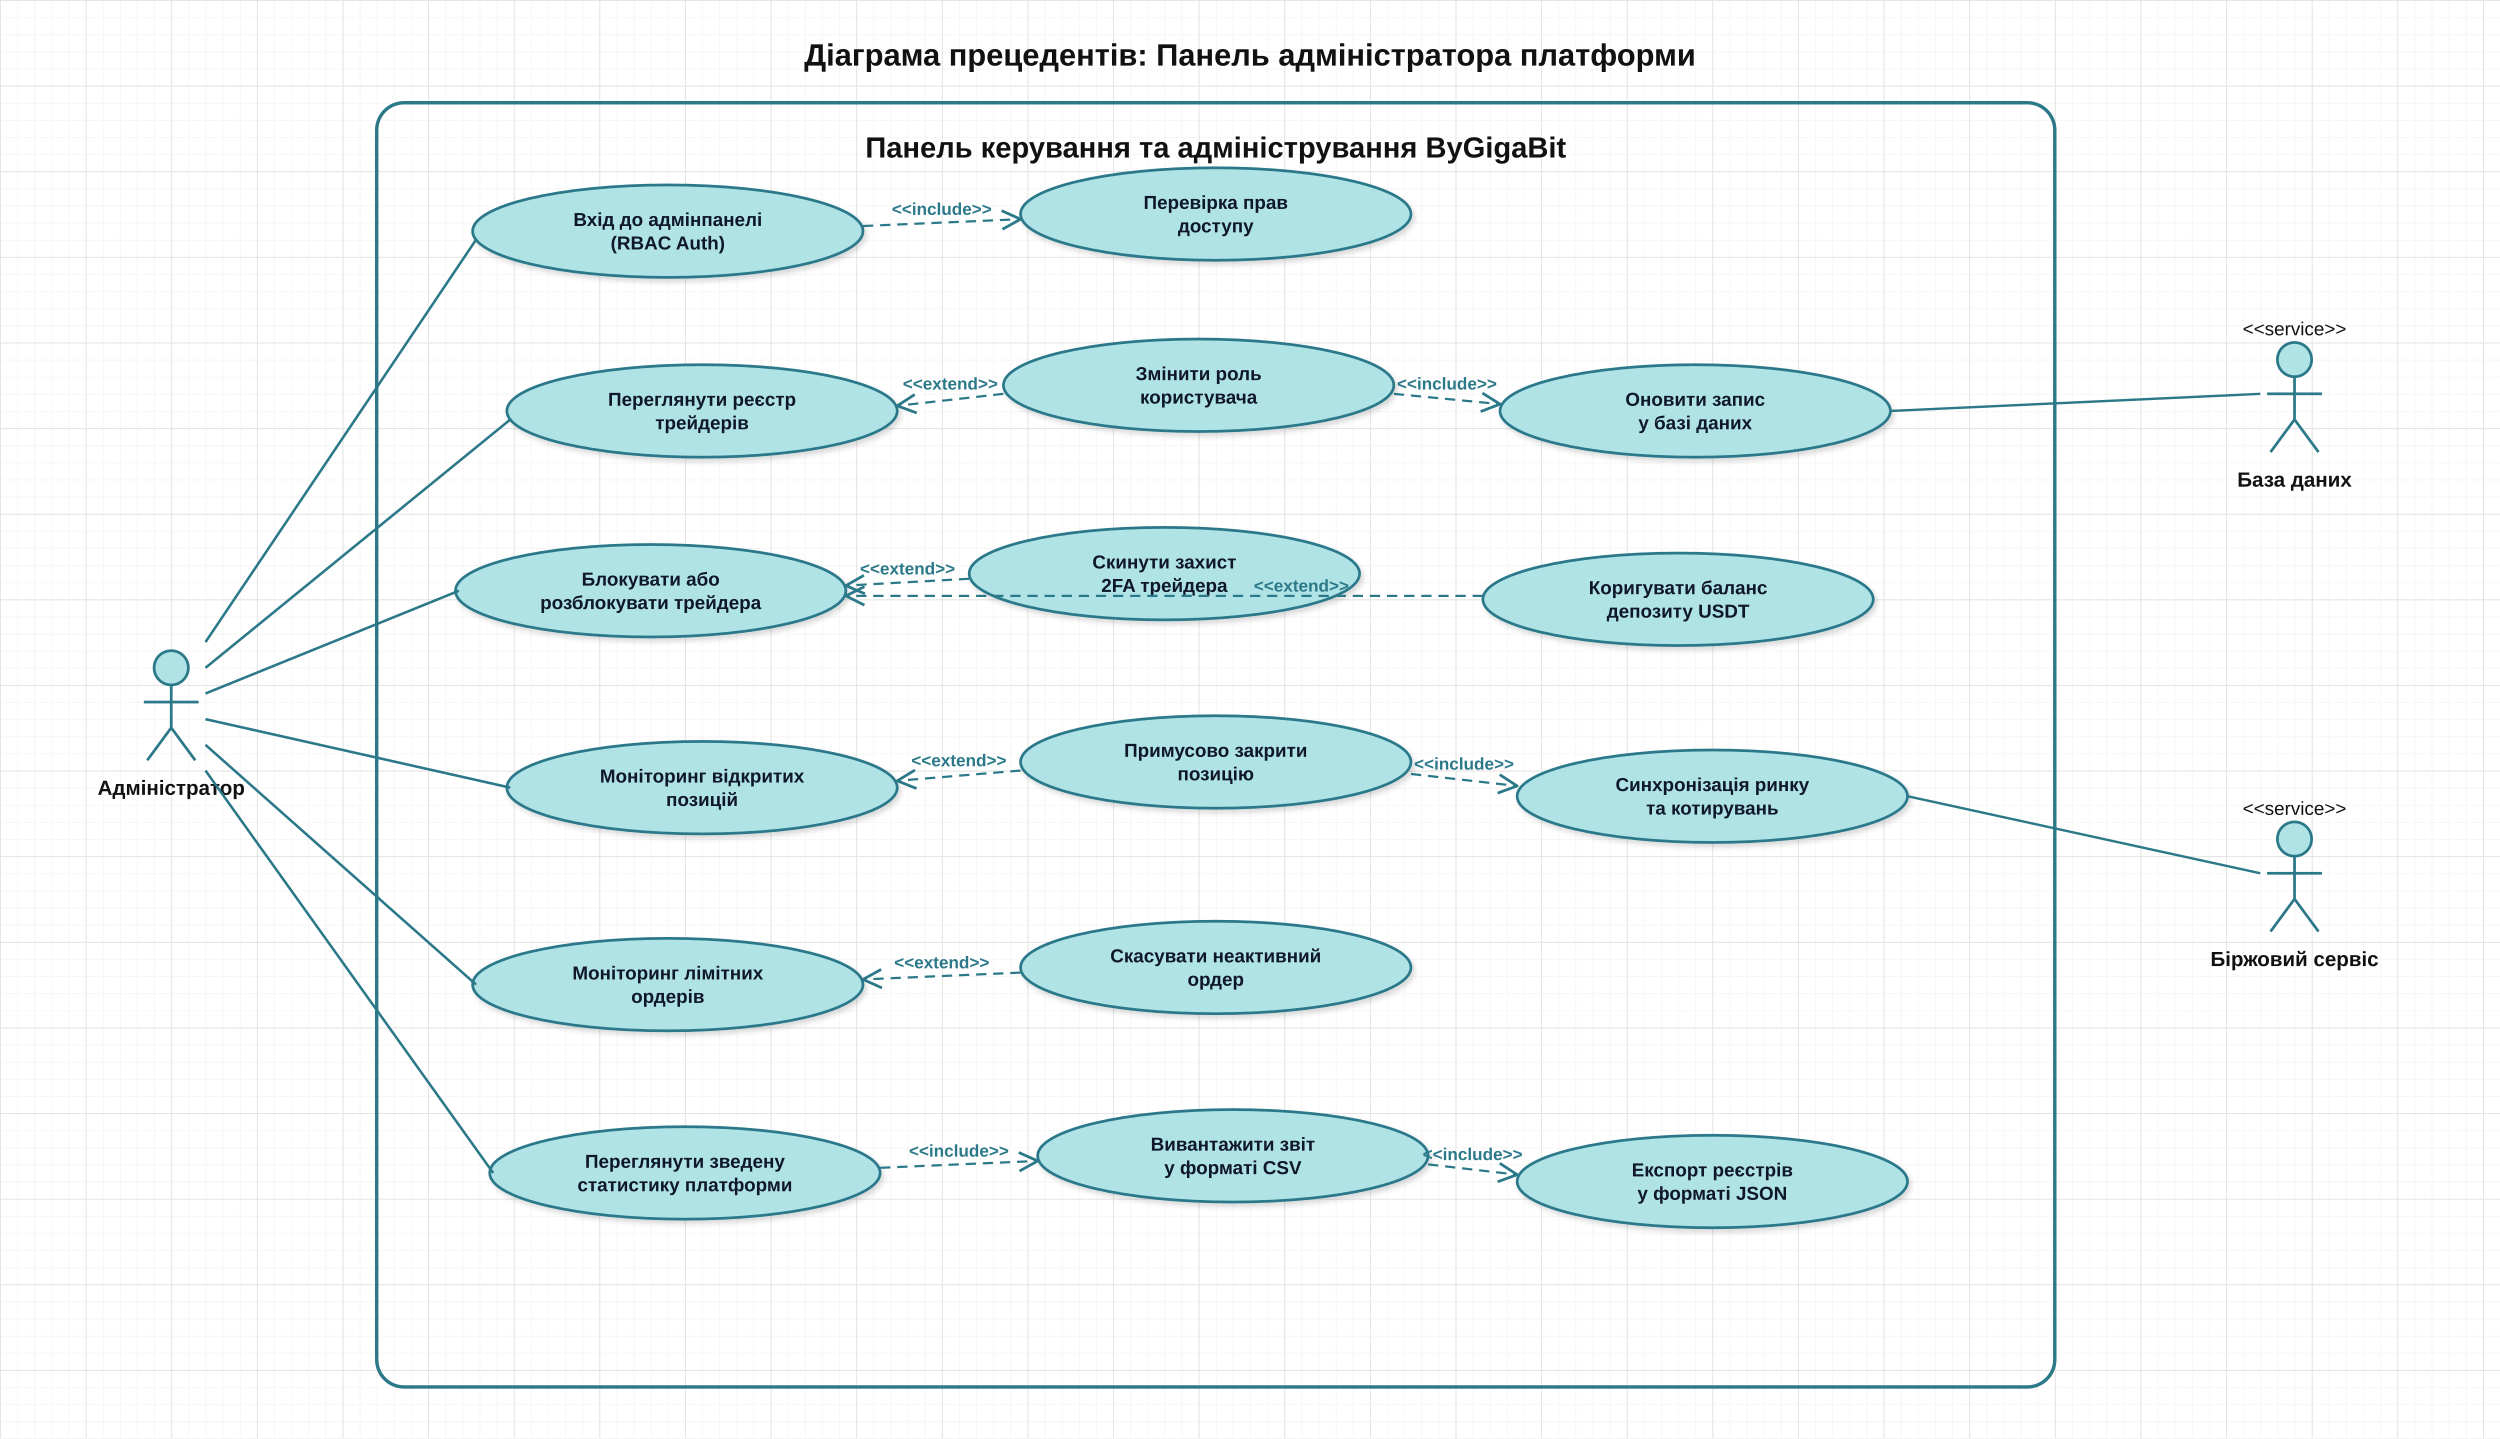
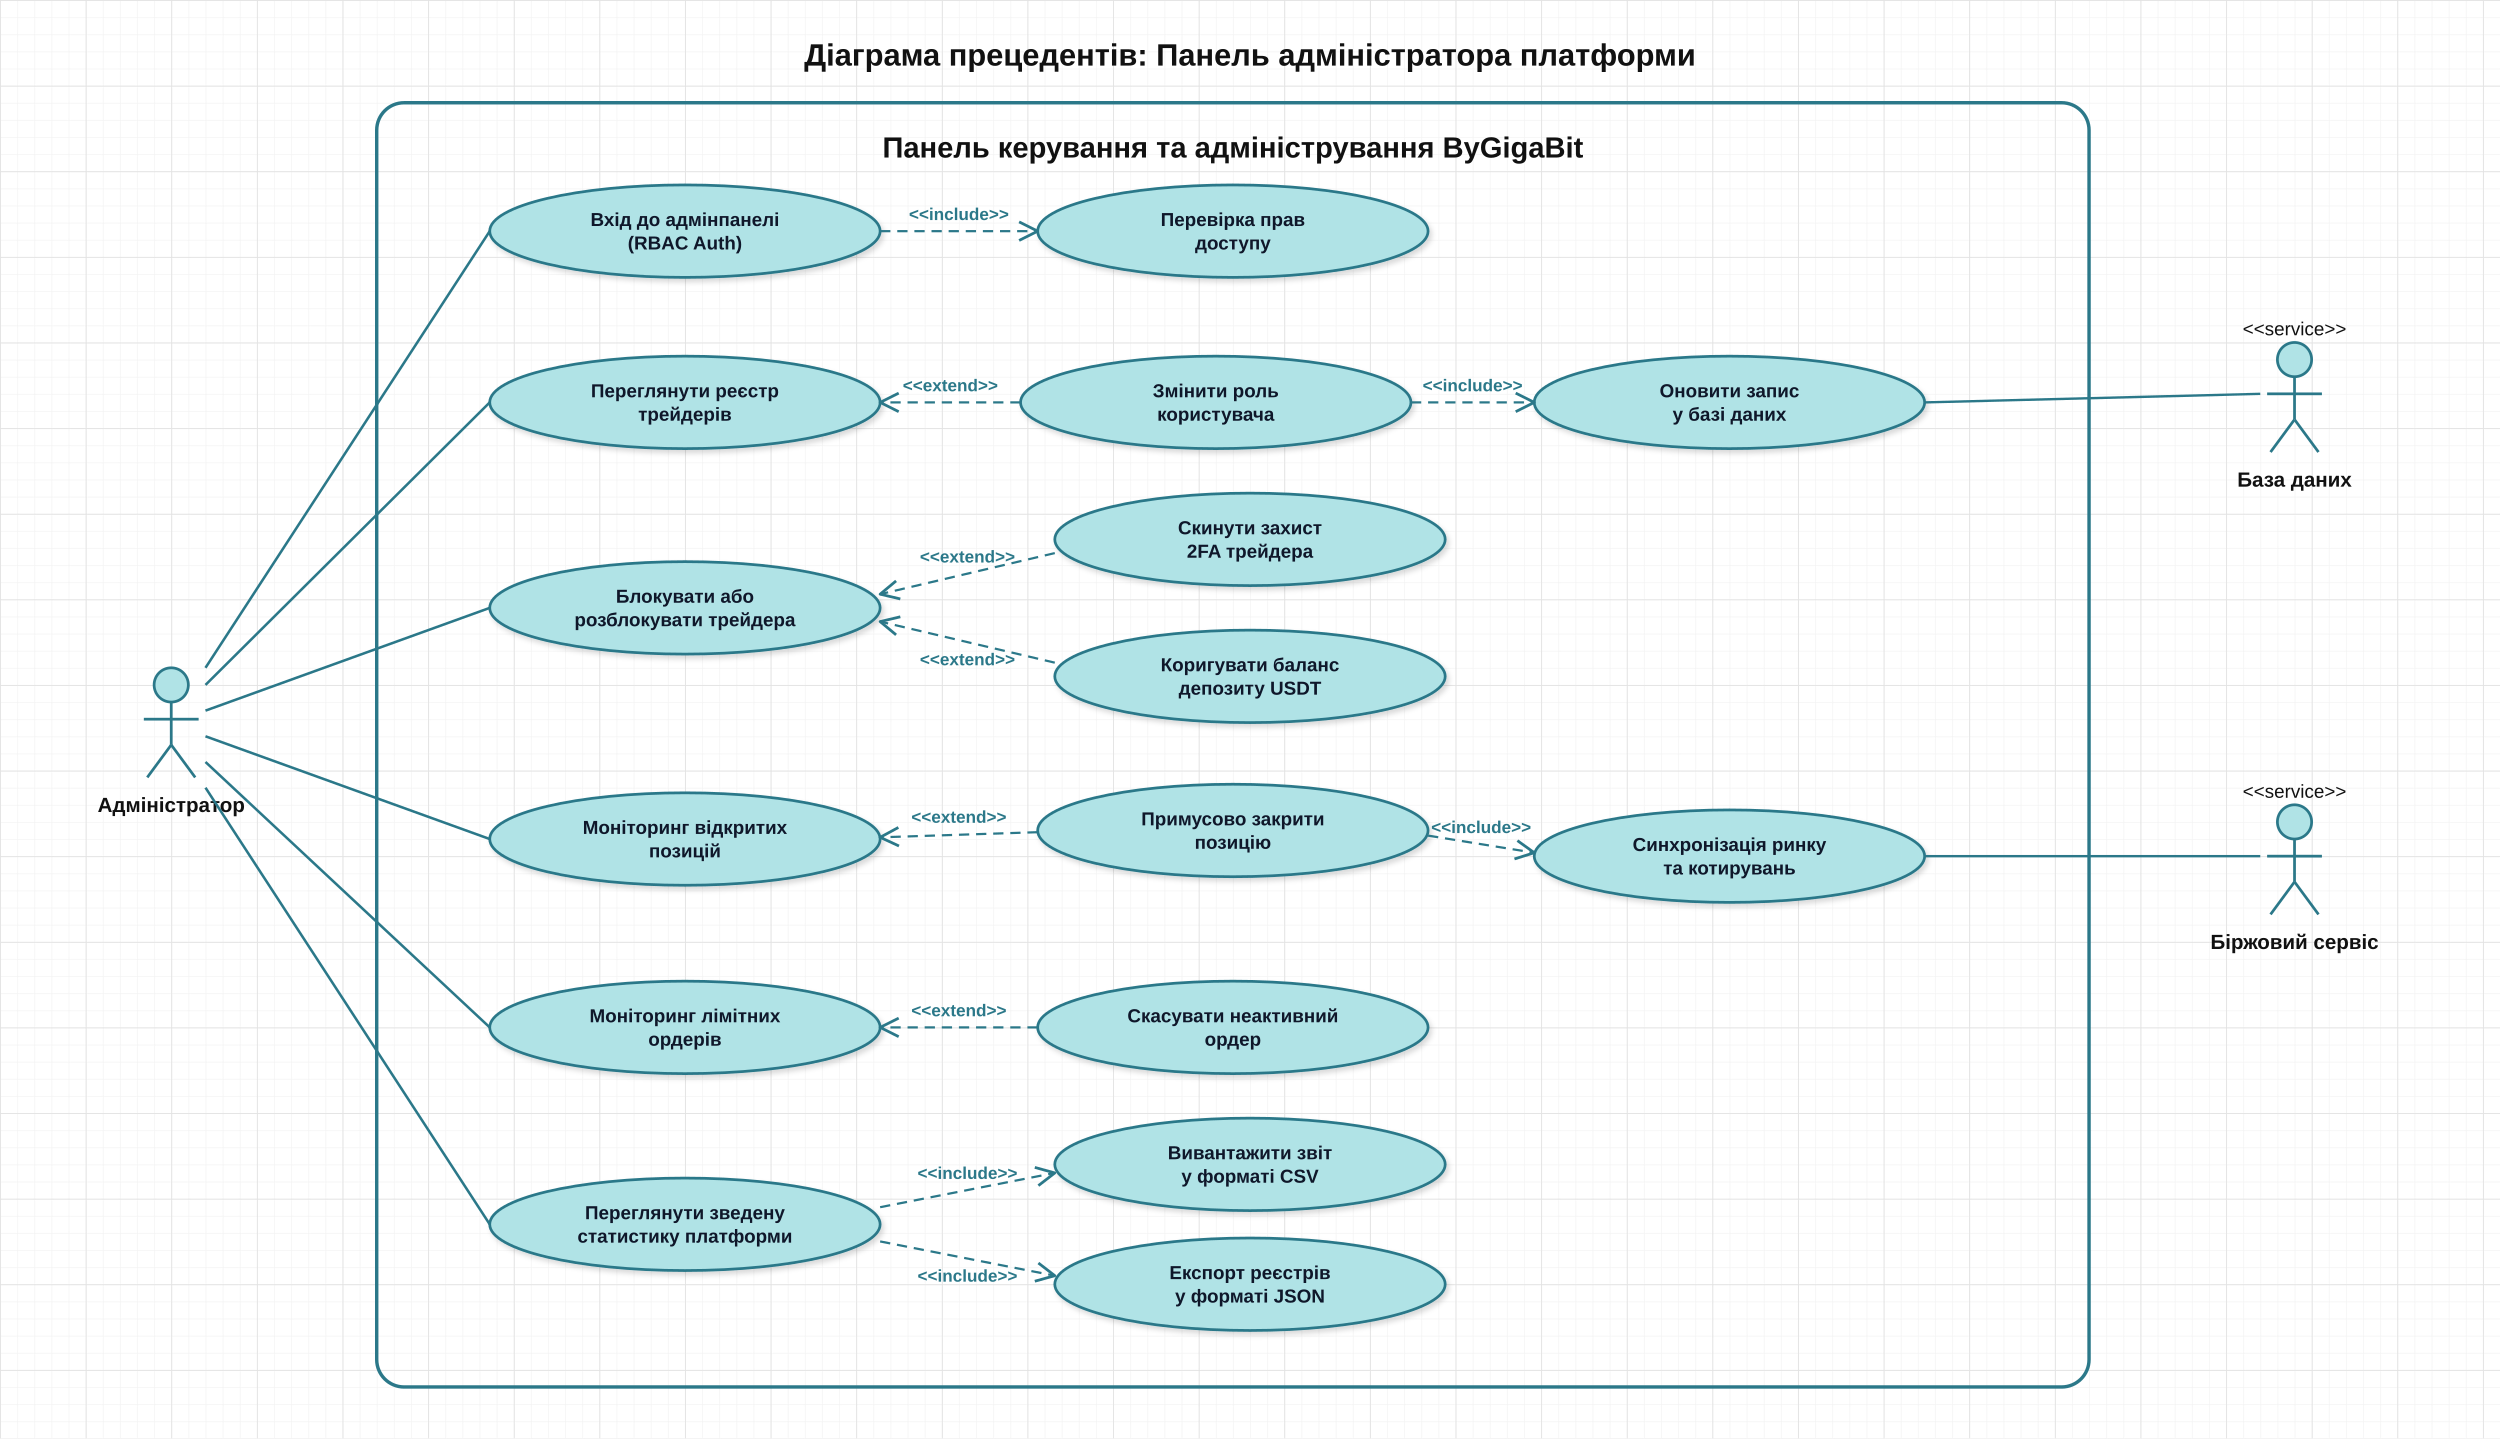
<svg xmlns="http://www.w3.org/2000/svg" width="1460" height="840" viewBox="0 0 1460 840" font-family="Arial, Helvetica, sans-serif">
  <defs>
    <pattern id="smallGrid" width="10" height="10" patternUnits="userSpaceOnUse">
      <path d="M 10 0 L 0 0 0 10" fill="none" stroke="#f0f0f0" stroke-width="0.6" />
    </pattern>
    <pattern id="grid" width="50" height="50" patternUnits="userSpaceOnUse">
      <rect width="50" height="50" fill="url(#smallGrid)" />
      <path d="M 50 0 L 0 0 0 50" fill="none" stroke="#e2e2e2" stroke-width="1" />
    </pattern>
    <filter id="dropShadow" x="-10%" y="-10%" width="125%" height="125%">
      <feDropShadow dx="1.5" dy="2" stdDeviation="1.5" flood-color="#000000" flood-opacity="0.15" />
    </filter>
    <marker id="vee-blue" viewBox="0 0 12 12" refX="11" refY="6" markerWidth="10" markerHeight="10" orient="auto-start-reverse">
      <path d="M 1 1 L 11 6 L 1 11" fill="none" stroke="#2b7889" stroke-width="1.5" stroke-linejoin="round" />
    </marker>
    <marker id="arrow-blue" viewBox="0 0 12 12" refX="11" refY="6" markerWidth="9" markerHeight="9" orient="auto-start-reverse">
      <path d="M 1 2 L 11 6 L 1 10 z" fill="#2b7889" stroke="#2b7889" stroke-width="1" />
    </marker>
    <marker id="hollow-blue" viewBox="0 0 14 14" refX="13" refY="7" markerWidth="12" markerHeight="12" orient="auto-start-reverse">
      <path d="M 1 1 L 13 7 L 1 13 z" fill="#ffffff" stroke="#2b7889" stroke-width="1.5" />
    </marker>
    <marker id="diamond-filled-blue" viewBox="0 0 16 12" refX="1" refY="6" markerWidth="14" markerHeight="10" orient="auto">
      <path d="M 1 6 L 8 1 L 15 6 L 8 11 z" fill="#2b7889" stroke="#2b7889" stroke-width="1.2" />
    </marker>
    <marker id="diamond-hollow-blue" viewBox="0 0 16 12" refX="1" refY="6" markerWidth="14" markerHeight="10" orient="auto">
      <path d="M 1 6 L 8 1 L 15 6 L 8 11 z" fill="#ffffff" stroke="#2b7889" stroke-width="1.3" />
    </marker>
    <marker id="vee-black" viewBox="0 0 12 12" refX="11" refY="6" markerWidth="10" markerHeight="10" orient="auto-start-reverse">
      <path d="M 1 1 L 11 6 L 1 11" fill="none" stroke="#333333" stroke-width="1.5" stroke-linejoin="round" />
    </marker>
    <marker id="arrow-black" viewBox="0 0 12 12" refX="11" refY="6" markerWidth="9" markerHeight="9" orient="auto-start-reverse">
      <path d="M 1 2 L 11 6 L 1 10 z" fill="#333333" stroke="#333333" stroke-width="1" />
    </marker>
    <marker id="hollow-black" viewBox="0 0 14 14" refX="13" refY="7" markerWidth="12" markerHeight="12" orient="auto-start-reverse">
      <path d="M 1 1 L 13 7 L 1 13 z" fill="#ffffff" stroke="#333333" stroke-width="1.5" />
    </marker>
    <marker id="diamond-filled-black" viewBox="0 0 16 12" refX="1" refY="6" markerWidth="14" markerHeight="10" orient="auto">
      <path d="M 1 6 L 8 1 L 15 6 L 8 11 z" fill="#333333" stroke="#333333" stroke-width="1.2" />
    </marker>
    <marker id="diamond-hollow-black" viewBox="0 0 16 12" refX="1" refY="6" markerWidth="14" markerHeight="10" orient="auto">
      <path d="M 1 6 L 8 1 L 15 6 L 8 11 z" fill="#ffffff" stroke="#333333" stroke-width="1.3" />
    </marker>
    <marker id="vee-red" viewBox="0 0 12 12" refX="11" refY="6" markerWidth="10" markerHeight="10" orient="auto-start-reverse">
      <path d="M 1 1 L 11 6 L 1 11" fill="none" stroke="#e03131" stroke-width="1.5" stroke-linejoin="round" />
    </marker>
    <marker id="arrow-red" viewBox="0 0 12 12" refX="11" refY="6" markerWidth="9" markerHeight="9" orient="auto-start-reverse">
      <path d="M 1 2 L 11 6 L 1 10 z" fill="#e03131" stroke="#e03131" stroke-width="1" />
    </marker>
    <marker id="hollow-red" viewBox="0 0 14 14" refX="13" refY="7" markerWidth="12" markerHeight="12" orient="auto-start-reverse">
      <path d="M 1 1 L 13 7 L 1 13 z" fill="#ffffff" stroke="#e03131" stroke-width="1.5" />
    </marker>
    <marker id="diamond-filled-red" viewBox="0 0 16 12" refX="1" refY="6" markerWidth="14" markerHeight="10" orient="auto">
      <path d="M 1 6 L 8 1 L 15 6 L 8 11 z" fill="#e03131" stroke="#e03131" stroke-width="1.2" />
    </marker>
    <marker id="diamond-hollow-red" viewBox="0 0 16 12" refX="1" refY="6" markerWidth="14" markerHeight="10" orient="auto">
      <path d="M 1 6 L 8 1 L 15 6 L 8 11 z" fill="#ffffff" stroke="#e03131" stroke-width="1.3" />
    </marker>
    <marker id="vee-green" viewBox="0 0 12 12" refX="11" refY="6" markerWidth="10" markerHeight="10" orient="auto-start-reverse">
      <path d="M 1 1 L 11 6 L 1 11" fill="none" stroke="#2b8a3e" stroke-width="1.5" stroke-linejoin="round" />
    </marker>
    <marker id="arrow-green" viewBox="0 0 12 12" refX="11" refY="6" markerWidth="9" markerHeight="9" orient="auto-start-reverse">
      <path d="M 1 2 L 11 6 L 1 10 z" fill="#2b8a3e" stroke="#2b8a3e" stroke-width="1" />
    </marker>
    <marker id="hollow-green" viewBox="0 0 14 14" refX="13" refY="7" markerWidth="12" markerHeight="12" orient="auto-start-reverse">
      <path d="M 1 1 L 13 7 L 1 13 z" fill="#ffffff" stroke="#2b8a3e" stroke-width="1.5" />
    </marker>
    <marker id="diamond-filled-green" viewBox="0 0 16 12" refX="1" refY="6" markerWidth="14" markerHeight="10" orient="auto">
      <path d="M 1 6 L 8 1 L 15 6 L 8 11 z" fill="#2b8a3e" stroke="#2b8a3e" stroke-width="1.2" />
    </marker>
    <marker id="diamond-hollow-green" viewBox="0 0 16 12" refX="1" refY="6" markerWidth="14" markerHeight="10" orient="auto">
      <path d="M 1 6 L 8 1 L 15 6 L 8 11 z" fill="#ffffff" stroke="#2b8a3e" stroke-width="1.3" />
    </marker>
    <marker id="vee-orange" viewBox="0 0 12 12" refX="11" refY="6" markerWidth="10" markerHeight="10" orient="auto-start-reverse">
      <path d="M 1 1 L 11 6 L 1 11" fill="none" stroke="#d97706" stroke-width="1.5" stroke-linejoin="round" />
    </marker>
    <marker id="arrow-orange" viewBox="0 0 12 12" refX="11" refY="6" markerWidth="9" markerHeight="9" orient="auto-start-reverse">
      <path d="M 1 2 L 11 6 L 1 10 z" fill="#d97706" stroke="#d97706" stroke-width="1" />
    </marker>
    <marker id="hollow-orange" viewBox="0 0 14 14" refX="13" refY="7" markerWidth="12" markerHeight="12" orient="auto-start-reverse">
      <path d="M 1 1 L 13 7 L 1 13 z" fill="#ffffff" stroke="#d97706" stroke-width="1.5" />
    </marker>
    <marker id="diamond-filled-orange" viewBox="0 0 16 12" refX="1" refY="6" markerWidth="14" markerHeight="10" orient="auto">
      <path d="M 1 6 L 8 1 L 15 6 L 8 11 z" fill="#d97706" stroke="#d97706" stroke-width="1.2" />
    </marker>
    <marker id="diamond-hollow-orange" viewBox="0 0 16 12" refX="1" refY="6" markerWidth="14" markerHeight="10" orient="auto">
      <path d="M 1 6 L 8 1 L 15 6 L 8 11 z" fill="#ffffff" stroke="#d97706" stroke-width="1.3" />
    </marker>
    <marker id="vee-darkorange" viewBox="0 0 12 12" refX="11" refY="6" markerWidth="10" markerHeight="10" orient="auto-start-reverse">
      <path d="M 1 1 L 11 6 L 1 11" fill="none" stroke="#d9480f" stroke-width="1.5" stroke-linejoin="round" />
    </marker>
    <marker id="arrow-darkorange" viewBox="0 0 12 12" refX="11" refY="6" markerWidth="9" markerHeight="9" orient="auto-start-reverse">
      <path d="M 1 2 L 11 6 L 1 10 z" fill="#d9480f" stroke="#d9480f" stroke-width="1" />
    </marker>
    <marker id="hollow-darkorange" viewBox="0 0 14 14" refX="13" refY="7" markerWidth="12" markerHeight="12" orient="auto-start-reverse">
      <path d="M 1 1 L 13 7 L 1 13 z" fill="#ffffff" stroke="#d9480f" stroke-width="1.5" />
    </marker>
    <marker id="diamond-filled-darkorange" viewBox="0 0 16 12" refX="1" refY="6" markerWidth="14" markerHeight="10" orient="auto">
      <path d="M 1 6 L 8 1 L 15 6 L 8 11 z" fill="#d9480f" stroke="#d9480f" stroke-width="1.2" />
    </marker>
    <marker id="diamond-hollow-darkorange" viewBox="0 0 16 12" refX="1" refY="6" markerWidth="14" markerHeight="10" orient="auto">
      <path d="M 1 6 L 8 1 L 15 6 L 8 11 z" fill="#ffffff" stroke="#d9480f" stroke-width="1.3" />
    </marker>
    <marker id="vee-pink" viewBox="0 0 12 12" refX="11" refY="6" markerWidth="10" markerHeight="10" orient="auto-start-reverse">
      <path d="M 1 1 L 11 6 L 1 11" fill="none" stroke="#b85450" stroke-width="1.5" stroke-linejoin="round" />
    </marker>
    <marker id="arrow-pink" viewBox="0 0 12 12" refX="11" refY="6" markerWidth="9" markerHeight="9" orient="auto-start-reverse">
      <path d="M 1 2 L 11 6 L 1 10 z" fill="#b85450" stroke="#b85450" stroke-width="1" />
    </marker>
    <marker id="hollow-pink" viewBox="0 0 14 14" refX="13" refY="7" markerWidth="12" markerHeight="12" orient="auto-start-reverse">
      <path d="M 1 1 L 13 7 L 1 13 z" fill="#ffffff" stroke="#b85450" stroke-width="1.5" />
    </marker>
    <marker id="diamond-filled-pink" viewBox="0 0 16 12" refX="1" refY="6" markerWidth="14" markerHeight="10" orient="auto">
      <path d="M 1 6 L 8 1 L 15 6 L 8 11 z" fill="#b85450" stroke="#b85450" stroke-width="1.2" />
    </marker>
    <marker id="diamond-hollow-pink" viewBox="0 0 16 12" refX="1" refY="6" markerWidth="14" markerHeight="10" orient="auto">
      <path d="M 1 6 L 8 1 L 15 6 L 8 11 z" fill="#ffffff" stroke="#b85450" stroke-width="1.3" />
    </marker>
    <marker id="vee-slate" viewBox="0 0 12 12" refX="11" refY="6" markerWidth="10" markerHeight="10" orient="auto-start-reverse">
      <path d="M 1 1 L 11 6 L 1 11" fill="none" stroke="#475569" stroke-width="1.5" stroke-linejoin="round" />
    </marker>
    <marker id="arrow-slate" viewBox="0 0 12 12" refX="11" refY="6" markerWidth="9" markerHeight="9" orient="auto-start-reverse">
      <path d="M 1 2 L 11 6 L 1 10 z" fill="#475569" stroke="#475569" stroke-width="1" />
    </marker>
    <marker id="hollow-slate" viewBox="0 0 14 14" refX="13" refY="7" markerWidth="12" markerHeight="12" orient="auto-start-reverse">
      <path d="M 1 1 L 13 7 L 1 13 z" fill="#ffffff" stroke="#475569" stroke-width="1.5" />
    </marker>
    <marker id="diamond-filled-slate" viewBox="0 0 16 12" refX="1" refY="6" markerWidth="14" markerHeight="10" orient="auto">
      <path d="M 1 6 L 8 1 L 15 6 L 8 11 z" fill="#475569" stroke="#475569" stroke-width="1.2" />
    </marker>
    <marker id="diamond-hollow-slate" viewBox="0 0 16 12" refX="1" refY="6" markerWidth="14" markerHeight="10" orient="auto">
      <path d="M 1 6 L 8 1 L 15 6 L 8 11 z" fill="#ffffff" stroke="#475569" stroke-width="1.3" />
    </marker>
    <marker id="er-one" viewBox="0 0 16 16" refX="2" refY="8" markerWidth="14" markerHeight="14" orient="auto">
      <path d="M 6 2 L 6 14 M 10 2 L 10 14" fill="none" stroke="#2b7889" stroke-width="1.6" />
    </marker>
    <marker id="er-many" viewBox="0 0 20 16" refX="18" refY="8" markerWidth="16" markerHeight="14" orient="auto">
      <circle cx="5" cy="8" r="3" fill="#ffffff" stroke="#2b7889" stroke-width="1.5" />
      <path d="M 9 8 L 19 2 M 9 8 L 19 8 M 9 8 L 19 14" fill="none" stroke="#2b7889" stroke-width="1.5" />
    </marker>
  </defs>
  <rect width="1460" height="840" fill="#ffffff" />
  <rect width="1460" height="840" fill="url(#grid)" />
  <text x="730.0" y="38.3" font-size="18" font-weight="bold" font-style="normal" text-anchor="middle" fill="#111111">Діаграма прецедентів: Панель адміністратора платформи</text>
-   <rect x="220" y="60" width="980" height="750" rx="16" fill="none" stroke="#2b7889" stroke-width="2" />
-   <text x="710.0" y="92.0" font-size="17" font-weight="bold" font-style="normal" text-anchor="middle" fill="#111111">Панель керування та адміністрування ByGigaBit</text>
-   <circle cx="100" cy="390" r="10" fill="#b0e3e6" stroke="#2b7889" stroke-width="1.6" />
-   <line x1="100" y1="400" x2="100" y2="425" stroke="#2b7889" stroke-width="1.6" />
-   <line x1="84" y1="410" x2="116" y2="410" stroke="#2b7889" stroke-width="1.6" />
-   <line x1="100" y1="425" x2="86" y2="444" stroke="#2b7889" stroke-width="1.6" />
-   <line x1="100" y1="425" x2="114" y2="444" stroke="#2b7889" stroke-width="1.6" />
-   <text x="100.0" y="464.2" font-size="12" font-weight="bold" font-style="normal" text-anchor="middle" fill="#111111">Адміністратор</text>
+   <rect x="220" y="60" width="1000" height="750" rx="16" fill="none" stroke="#2b7889" stroke-width="2" />
+   <text x="720.0" y="92.0" font-size="17" font-weight="bold" font-style="normal" text-anchor="middle" fill="#111111">Панель керування та адміністрування ByGigaBit</text>
+   <circle cx="100" cy="400" r="10" fill="#b0e3e6" stroke="#2b7889" stroke-width="1.6" />
+   <line x1="100" y1="410" x2="100" y2="435" stroke="#2b7889" stroke-width="1.6" />
+   <line x1="84" y1="420" x2="116" y2="420" stroke="#2b7889" stroke-width="1.6" />
+   <line x1="100" y1="435" x2="86" y2="454" stroke="#2b7889" stroke-width="1.6" />
+   <line x1="100" y1="435" x2="114" y2="454" stroke="#2b7889" stroke-width="1.6" />
+   <text x="100.0" y="474.2" font-size="12" font-weight="bold" font-style="normal" text-anchor="middle" fill="#111111">Адміністратор</text>
  <text x="1340.0" y="195.8" font-size="11" font-weight="normal" font-style="normal" text-anchor="middle" fill="#111111">&lt;&lt;service&gt;&gt;</text>
  <circle cx="1340" cy="210" r="10" fill="#b0e3e6" stroke="#2b7889" stroke-width="1.6" />
  <line x1="1340" y1="220" x2="1340" y2="245" stroke="#2b7889" stroke-width="1.6" />
  <line x1="1324" y1="230" x2="1356" y2="230" stroke="#2b7889" stroke-width="1.6" />
  <line x1="1340" y1="245" x2="1326" y2="264" stroke="#2b7889" stroke-width="1.6" />
  <line x1="1340" y1="245" x2="1354" y2="264" stroke="#2b7889" stroke-width="1.6" />
  <text x="1340.0" y="284.2" font-size="12" font-weight="bold" font-style="normal" text-anchor="middle" fill="#111111">База даних</text>
-   <text x="1340.0" y="475.9" font-size="11" font-weight="normal" font-style="normal" text-anchor="middle" fill="#111111">&lt;&lt;service&gt;&gt;</text>
-   <circle cx="1340" cy="490" r="10" fill="#b0e3e6" stroke="#2b7889" stroke-width="1.6" />
-   <line x1="1340" y1="500" x2="1340" y2="525" stroke="#2b7889" stroke-width="1.6" />
-   <line x1="1324" y1="510" x2="1356" y2="510" stroke="#2b7889" stroke-width="1.6" />
-   <line x1="1340" y1="525" x2="1326" y2="544" stroke="#2b7889" stroke-width="1.6" />
-   <line x1="1340" y1="525" x2="1354" y2="544" stroke="#2b7889" stroke-width="1.6" />
-   <text x="1340.0" y="564.2" font-size="12" font-weight="bold" font-style="normal" text-anchor="middle" fill="#111111">Біржовий сервіс</text>
-   <ellipse cx="390" cy="135" rx="114" ry="27" fill="#b0e3e6" stroke="#2b7889" stroke-width="1.6" filter="url(#dropShadow)" />
-   <text x="390.0" y="132.0" font-size="11" font-weight="bold" font-style="normal" text-anchor="middle" fill="#0f172a">Вхід до адмінпанелі</text>
-   <text x="390.0" y="145.7" font-size="11" font-weight="bold" font-style="normal" text-anchor="middle" fill="#0f172a">(RBAC Auth)</text>
-   <ellipse cx="710" cy="125" rx="114" ry="27" fill="#b0e3e6" stroke="#2b7889" stroke-width="1.6" filter="url(#dropShadow)" />
-   <text x="710.0" y="122.0" font-size="11" font-weight="bold" font-style="normal" text-anchor="middle" fill="#0f172a">Перевірка прав</text>
-   <text x="710.0" y="135.7" font-size="11" font-weight="bold" font-style="normal" text-anchor="middle" fill="#0f172a">доступу</text>
-   <ellipse cx="410" cy="240" rx="114" ry="27" fill="#b0e3e6" stroke="#2b7889" stroke-width="1.6" filter="url(#dropShadow)" />
-   <text x="410.0" y="237.0" font-size="11" font-weight="bold" font-style="normal" text-anchor="middle" fill="#0f172a">Переглянути реєстр</text>
-   <text x="410.0" y="250.7" font-size="11" font-weight="bold" font-style="normal" text-anchor="middle" fill="#0f172a">трейдерів</text>
-   <ellipse cx="700" cy="225" rx="114" ry="27" fill="#b0e3e6" stroke="#2b7889" stroke-width="1.6" filter="url(#dropShadow)" />
-   <text x="700.0" y="222.0" font-size="11" font-weight="bold" font-style="normal" text-anchor="middle" fill="#0f172a">Змінити роль</text>
-   <text x="700.0" y="235.7" font-size="11" font-weight="bold" font-style="normal" text-anchor="middle" fill="#0f172a">користувача</text>
-   <ellipse cx="990" cy="240" rx="114" ry="27" fill="#b0e3e6" stroke="#2b7889" stroke-width="1.6" filter="url(#dropShadow)" />
-   <text x="990.0" y="237.0" font-size="11" font-weight="bold" font-style="normal" text-anchor="middle" fill="#0f172a">Оновити запис</text>
-   <text x="990.0" y="250.7" font-size="11" font-weight="bold" font-style="normal" text-anchor="middle" fill="#0f172a">у базі даних</text>
-   <ellipse cx="380" cy="345" rx="114" ry="27" fill="#b0e3e6" stroke="#2b7889" stroke-width="1.6" filter="url(#dropShadow)" />
-   <text x="380.0" y="342.0" font-size="11" font-weight="bold" font-style="normal" text-anchor="middle" fill="#0f172a">Блокувати або</text>
-   <text x="380.0" y="355.7" font-size="11" font-weight="bold" font-style="normal" text-anchor="middle" fill="#0f172a">розблокувати трейдера</text>
-   <ellipse cx="680" cy="335" rx="114" ry="27" fill="#b0e3e6" stroke="#2b7889" stroke-width="1.6" filter="url(#dropShadow)" />
-   <text x="680.0" y="332.0" font-size="11" font-weight="bold" font-style="normal" text-anchor="middle" fill="#0f172a">Скинути захист</text>
-   <text x="680.0" y="345.7" font-size="11" font-weight="bold" font-style="normal" text-anchor="middle" fill="#0f172a">2FA трейдера</text>
-   <ellipse cx="980" cy="350" rx="114" ry="27" fill="#b0e3e6" stroke="#2b7889" stroke-width="1.6" filter="url(#dropShadow)" />
-   <text x="980.0" y="347.0" font-size="11" font-weight="bold" font-style="normal" text-anchor="middle" fill="#0f172a">Коригувати баланс</text>
-   <text x="980.0" y="360.7" font-size="11" font-weight="bold" font-style="normal" text-anchor="middle" fill="#0f172a">депозиту USDT</text>
-   <ellipse cx="410" cy="460" rx="114" ry="27" fill="#b0e3e6" stroke="#2b7889" stroke-width="1.6" filter="url(#dropShadow)" />
-   <text x="410.0" y="457.0" font-size="11" font-weight="bold" font-style="normal" text-anchor="middle" fill="#0f172a">Моніторинг відкритих</text>
-   <text x="410.0" y="470.7" font-size="11" font-weight="bold" font-style="normal" text-anchor="middle" fill="#0f172a">позицій</text>
-   <ellipse cx="710" cy="445" rx="114" ry="27" fill="#b0e3e6" stroke="#2b7889" stroke-width="1.6" filter="url(#dropShadow)" />
-   <text x="710.0" y="442.0" font-size="11" font-weight="bold" font-style="normal" text-anchor="middle" fill="#0f172a">Примусово закрити</text>
-   <text x="710.0" y="455.7" font-size="11" font-weight="bold" font-style="normal" text-anchor="middle" fill="#0f172a">позицію</text>
-   <ellipse cx="1000" cy="465" rx="114" ry="27" fill="#b0e3e6" stroke="#2b7889" stroke-width="1.6" filter="url(#dropShadow)" />
-   <text x="1000.0" y="462.0" font-size="11" font-weight="bold" font-style="normal" text-anchor="middle" fill="#0f172a">Синхронізація ринку</text>
-   <text x="1000.0" y="475.7" font-size="11" font-weight="bold" font-style="normal" text-anchor="middle" fill="#0f172a">та котирувань</text>
-   <ellipse cx="390" cy="575" rx="114" ry="27" fill="#b0e3e6" stroke="#2b7889" stroke-width="1.6" filter="url(#dropShadow)" />
-   <text x="390.0" y="572.0" font-size="11" font-weight="bold" font-style="normal" text-anchor="middle" fill="#0f172a">Моніторинг лімітних</text>
-   <text x="390.0" y="585.7" font-size="11" font-weight="bold" font-style="normal" text-anchor="middle" fill="#0f172a">ордерів</text>
-   <ellipse cx="710" cy="565" rx="114" ry="27" fill="#b0e3e6" stroke="#2b7889" stroke-width="1.6" filter="url(#dropShadow)" />
-   <text x="710.0" y="562.0" font-size="11" font-weight="bold" font-style="normal" text-anchor="middle" fill="#0f172a">Скасувати неактивний</text>
-   <text x="710.0" y="575.7" font-size="11" font-weight="bold" font-style="normal" text-anchor="middle" fill="#0f172a">ордер</text>
-   <ellipse cx="400" cy="685" rx="114" ry="27" fill="#b0e3e6" stroke="#2b7889" stroke-width="1.6" filter="url(#dropShadow)" />
-   <text x="400.0" y="682.0" font-size="11" font-weight="bold" font-style="normal" text-anchor="middle" fill="#0f172a">Переглянути зведену</text>
-   <text x="400.0" y="695.7" font-size="11" font-weight="bold" font-style="normal" text-anchor="middle" fill="#0f172a">статистику платформи</text>
-   <ellipse cx="720" cy="675" rx="114" ry="27" fill="#b0e3e6" stroke="#2b7889" stroke-width="1.6" filter="url(#dropShadow)" />
-   <text x="720.0" y="672.0" font-size="11" font-weight="bold" font-style="normal" text-anchor="middle" fill="#0f172a">Вивантажити звіт</text>
-   <text x="720.0" y="685.7" font-size="11" font-weight="bold" font-style="normal" text-anchor="middle" fill="#0f172a">у форматі CSV</text>
-   <ellipse cx="1000" cy="690" rx="114" ry="27" fill="#b0e3e6" stroke="#2b7889" stroke-width="1.6" filter="url(#dropShadow)" />
-   <text x="1000.0" y="687.0" font-size="11" font-weight="bold" font-style="normal" text-anchor="middle" fill="#0f172a">Експорт реєстрів</text>
-   <text x="1000.0" y="700.7" font-size="11" font-weight="bold" font-style="normal" text-anchor="middle" fill="#0f172a">у форматі JSON</text>
-   <path d="M 120.0 375.0 L 278.0 140.0" fill="none" stroke="#2b7889" stroke-width="1.5" />
-   <path d="M 120.0 390.0 L 298.0 245.0" fill="none" stroke="#2b7889" stroke-width="1.5" />
-   <path d="M 120.0 405.0 L 268.0 345.0" fill="none" stroke="#2b7889" stroke-width="1.5" />
-   <path d="M 120.0 420.0 L 298.0 460.0" fill="none" stroke="#2b7889" stroke-width="1.5" />
-   <path d="M 120.0 435.0 L 278.0 575.0" fill="none" stroke="#2b7889" stroke-width="1.5" />
-   <path d="M 120.0 450.0 L 288.0 685.0" fill="none" stroke="#2b7889" stroke-width="1.5" />
-   <path d="M 504.0 132.0 L 596.0 128.0" fill="none" stroke="#2b7889" stroke-width="1.3" stroke-dasharray="6,4" marker-end="url(#vee-blue)" />
-   <text x="550.0" y="125.5" font-size="10" font-weight="bold" font-style="normal" text-anchor="middle" fill="#2b7889">&lt;&lt;include&gt;&gt;</text>
-   <path d="M 586.0 230.0 L 524.0 237.0" fill="none" stroke="#2b7889" stroke-width="1.3" stroke-dasharray="6,4" marker-end="url(#vee-blue)" />
-   <text x="555.0" y="227.5" font-size="10" font-weight="bold" font-style="normal" text-anchor="middle" fill="#2b7889">&lt;&lt;extend&gt;&gt;</text>
-   <path d="M 814.0 230.0 L 876.0 236.0" fill="none" stroke="#2b7889" stroke-width="1.3" stroke-dasharray="6,4" marker-end="url(#vee-blue)" />
-   <text x="845.0" y="227.5" font-size="10" font-weight="bold" font-style="normal" text-anchor="middle" fill="#2b7889">&lt;&lt;include&gt;&gt;</text>
-   <path d="M 566.0 338.0 L 494.0 342.0" fill="none" stroke="#2b7889" stroke-width="1.3" stroke-dasharray="6,4" marker-end="url(#vee-blue)" />
-   <text x="530.0" y="335.5" font-size="10" font-weight="bold" font-style="normal" text-anchor="middle" fill="#2b7889">&lt;&lt;extend&gt;&gt;</text>
-   <path d="M 866.0 348.0 L 494.0 348.0" fill="none" stroke="#2b7889" stroke-width="1.3" stroke-dasharray="6,4" marker-end="url(#vee-blue)" />
-   <text x="760.0" y="345.5" font-size="10" font-weight="bold" font-style="normal" text-anchor="middle" fill="#2b7889">&lt;&lt;extend&gt;&gt;</text>
-   <path d="M 596.0 450.0 L 524.0 456.0" fill="none" stroke="#2b7889" stroke-width="1.3" stroke-dasharray="6,4" marker-end="url(#vee-blue)" />
-   <text x="560.0" y="447.5" font-size="10" font-weight="bold" font-style="normal" text-anchor="middle" fill="#2b7889">&lt;&lt;extend&gt;&gt;</text>
-   <path d="M 824.0 452.0 L 886.0 459.0" fill="none" stroke="#2b7889" stroke-width="1.3" stroke-dasharray="6,4" marker-end="url(#vee-blue)" />
-   <text x="855.0" y="449.5" font-size="10" font-weight="bold" font-style="normal" text-anchor="middle" fill="#2b7889">&lt;&lt;include&gt;&gt;</text>
-   <path d="M 596.0 568.0 L 504.0 572.0" fill="none" stroke="#2b7889" stroke-width="1.3" stroke-dasharray="6,4" marker-end="url(#vee-blue)" />
-   <text x="550.0" y="565.5" font-size="10" font-weight="bold" font-style="normal" text-anchor="middle" fill="#2b7889">&lt;&lt;extend&gt;&gt;</text>
-   <path d="M 514.0 682.0 L 606.0 678.0" fill="none" stroke="#2b7889" stroke-width="1.3" stroke-dasharray="6,4" marker-end="url(#vee-blue)" />
-   <text x="560.0" y="675.5" font-size="10" font-weight="bold" font-style="normal" text-anchor="middle" fill="#2b7889">&lt;&lt;include&gt;&gt;</text>
-   <path d="M 834.0 680.0 L 886.0 686.0" fill="none" stroke="#2b7889" stroke-width="1.3" stroke-dasharray="6,4" marker-end="url(#vee-blue)" />
-   <text x="860.0" y="677.5" font-size="10" font-weight="bold" font-style="normal" text-anchor="middle" fill="#2b7889">&lt;&lt;include&gt;&gt;</text>
-   <path d="M 1104.0 240.0 L 1320.0 230.0" fill="none" stroke="#2b7889" stroke-width="1.4" />
-   <path d="M 1114.0 465.0 L 1320.0 510.0" fill="none" stroke="#2b7889" stroke-width="1.4" />
+   <text x="1340.0" y="465.9" font-size="11" font-weight="normal" font-style="normal" text-anchor="middle" fill="#111111">&lt;&lt;service&gt;&gt;</text>
+   <circle cx="1340" cy="480" r="10" fill="#b0e3e6" stroke="#2b7889" stroke-width="1.6" />
+   <line x1="1340" y1="490" x2="1340" y2="515" stroke="#2b7889" stroke-width="1.6" />
+   <line x1="1324" y1="500" x2="1356" y2="500" stroke="#2b7889" stroke-width="1.6" />
+   <line x1="1340" y1="515" x2="1326" y2="534" stroke="#2b7889" stroke-width="1.6" />
+   <line x1="1340" y1="515" x2="1354" y2="534" stroke="#2b7889" stroke-width="1.6" />
+   <text x="1340.0" y="554.2" font-size="12" font-weight="bold" font-style="normal" text-anchor="middle" fill="#111111">Біржовий сервіс</text>
+   <ellipse cx="400" cy="135" rx="114" ry="27" fill="#b0e3e6" stroke="#2b7889" stroke-width="1.6" filter="url(#dropShadow)" />
+   <text x="400.0" y="132.0" font-size="11" font-weight="bold" font-style="normal" text-anchor="middle" fill="#0f172a">Вхід до адмінпанелі</text>
+   <text x="400.0" y="145.7" font-size="11" font-weight="bold" font-style="normal" text-anchor="middle" fill="#0f172a">(RBAC Auth)</text>
+   <ellipse cx="720" cy="135" rx="114" ry="27" fill="#b0e3e6" stroke="#2b7889" stroke-width="1.6" filter="url(#dropShadow)" />
+   <text x="720.0" y="132.0" font-size="11" font-weight="bold" font-style="normal" text-anchor="middle" fill="#0f172a">Перевірка прав</text>
+   <text x="720.0" y="145.7" font-size="11" font-weight="bold" font-style="normal" text-anchor="middle" fill="#0f172a">доступу</text>
+   <ellipse cx="400" cy="235" rx="114" ry="27" fill="#b0e3e6" stroke="#2b7889" stroke-width="1.6" filter="url(#dropShadow)" />
+   <text x="400.0" y="232.0" font-size="11" font-weight="bold" font-style="normal" text-anchor="middle" fill="#0f172a">Переглянути реєстр</text>
+   <text x="400.0" y="245.7" font-size="11" font-weight="bold" font-style="normal" text-anchor="middle" fill="#0f172a">трейдерів</text>
+   <ellipse cx="710" cy="235" rx="114" ry="27" fill="#b0e3e6" stroke="#2b7889" stroke-width="1.6" filter="url(#dropShadow)" />
+   <text x="710.0" y="232.0" font-size="11" font-weight="bold" font-style="normal" text-anchor="middle" fill="#0f172a">Змінити роль</text>
+   <text x="710.0" y="245.7" font-size="11" font-weight="bold" font-style="normal" text-anchor="middle" fill="#0f172a">користувача</text>
+   <ellipse cx="1010" cy="235" rx="114" ry="27" fill="#b0e3e6" stroke="#2b7889" stroke-width="1.6" filter="url(#dropShadow)" />
+   <text x="1010.0" y="232.0" font-size="11" font-weight="bold" font-style="normal" text-anchor="middle" fill="#0f172a">Оновити запис</text>
+   <text x="1010.0" y="245.7" font-size="11" font-weight="bold" font-style="normal" text-anchor="middle" fill="#0f172a">у базі даних</text>
+   <ellipse cx="400" cy="355" rx="114" ry="27" fill="#b0e3e6" stroke="#2b7889" stroke-width="1.6" filter="url(#dropShadow)" />
+   <text x="400.0" y="352.0" font-size="11" font-weight="bold" font-style="normal" text-anchor="middle" fill="#0f172a">Блокувати або</text>
+   <text x="400.0" y="365.7" font-size="11" font-weight="bold" font-style="normal" text-anchor="middle" fill="#0f172a">розблокувати трейдера</text>
+   <ellipse cx="730" cy="315" rx="114" ry="27" fill="#b0e3e6" stroke="#2b7889" stroke-width="1.6" filter="url(#dropShadow)" />
+   <text x="730.0" y="312.0" font-size="11" font-weight="bold" font-style="normal" text-anchor="middle" fill="#0f172a">Скинути захист</text>
+   <text x="730.0" y="325.7" font-size="11" font-weight="bold" font-style="normal" text-anchor="middle" fill="#0f172a">2FA трейдера</text>
+   <ellipse cx="730" cy="395" rx="114" ry="27" fill="#b0e3e6" stroke="#2b7889" stroke-width="1.6" filter="url(#dropShadow)" />
+   <text x="730.0" y="392.0" font-size="11" font-weight="bold" font-style="normal" text-anchor="middle" fill="#0f172a">Коригувати баланс</text>
+   <text x="730.0" y="405.7" font-size="11" font-weight="bold" font-style="normal" text-anchor="middle" fill="#0f172a">депозиту USDT</text>
+   <ellipse cx="400" cy="490" rx="114" ry="27" fill="#b0e3e6" stroke="#2b7889" stroke-width="1.6" filter="url(#dropShadow)" />
+   <text x="400.0" y="487.0" font-size="11" font-weight="bold" font-style="normal" text-anchor="middle" fill="#0f172a">Моніторинг відкритих</text>
+   <text x="400.0" y="500.7" font-size="11" font-weight="bold" font-style="normal" text-anchor="middle" fill="#0f172a">позицій</text>
+   <ellipse cx="720" cy="485" rx="114" ry="27" fill="#b0e3e6" stroke="#2b7889" stroke-width="1.6" filter="url(#dropShadow)" />
+   <text x="720.0" y="482.0" font-size="11" font-weight="bold" font-style="normal" text-anchor="middle" fill="#0f172a">Примусово закрити</text>
+   <text x="720.0" y="495.7" font-size="11" font-weight="bold" font-style="normal" text-anchor="middle" fill="#0f172a">позицію</text>
+   <ellipse cx="1010" cy="500" rx="114" ry="27" fill="#b0e3e6" stroke="#2b7889" stroke-width="1.6" filter="url(#dropShadow)" />
+   <text x="1010.0" y="497.0" font-size="11" font-weight="bold" font-style="normal" text-anchor="middle" fill="#0f172a">Синхронізація ринку</text>
+   <text x="1010.0" y="510.7" font-size="11" font-weight="bold" font-style="normal" text-anchor="middle" fill="#0f172a">та котирувань</text>
+   <ellipse cx="400" cy="600" rx="114" ry="27" fill="#b0e3e6" stroke="#2b7889" stroke-width="1.6" filter="url(#dropShadow)" />
+   <text x="400.0" y="597.0" font-size="11" font-weight="bold" font-style="normal" text-anchor="middle" fill="#0f172a">Моніторинг лімітних</text>
+   <text x="400.0" y="610.7" font-size="11" font-weight="bold" font-style="normal" text-anchor="middle" fill="#0f172a">ордерів</text>
+   <ellipse cx="720" cy="600" rx="114" ry="27" fill="#b0e3e6" stroke="#2b7889" stroke-width="1.6" filter="url(#dropShadow)" />
+   <text x="720.0" y="597.0" font-size="11" font-weight="bold" font-style="normal" text-anchor="middle" fill="#0f172a">Скасувати неактивний</text>
+   <text x="720.0" y="610.7" font-size="11" font-weight="bold" font-style="normal" text-anchor="middle" fill="#0f172a">ордер</text>
+   <ellipse cx="400" cy="715" rx="114" ry="27" fill="#b0e3e6" stroke="#2b7889" stroke-width="1.6" filter="url(#dropShadow)" />
+   <text x="400.0" y="712.0" font-size="11" font-weight="bold" font-style="normal" text-anchor="middle" fill="#0f172a">Переглянути зведену</text>
+   <text x="400.0" y="725.7" font-size="11" font-weight="bold" font-style="normal" text-anchor="middle" fill="#0f172a">статистику платформи</text>
+   <ellipse cx="730" cy="680" rx="114" ry="27" fill="#b0e3e6" stroke="#2b7889" stroke-width="1.6" filter="url(#dropShadow)" />
+   <text x="730.0" y="677.0" font-size="11" font-weight="bold" font-style="normal" text-anchor="middle" fill="#0f172a">Вивантажити звіт</text>
+   <text x="730.0" y="690.7" font-size="11" font-weight="bold" font-style="normal" text-anchor="middle" fill="#0f172a">у форматі CSV</text>
+   <ellipse cx="730" cy="750" rx="114" ry="27" fill="#b0e3e6" stroke="#2b7889" stroke-width="1.6" filter="url(#dropShadow)" />
+   <text x="730.0" y="747.0" font-size="11" font-weight="bold" font-style="normal" text-anchor="middle" fill="#0f172a">Експорт реєстрів</text>
+   <text x="730.0" y="760.7" font-size="11" font-weight="bold" font-style="normal" text-anchor="middle" fill="#0f172a">у форматі JSON</text>
+   <path d="M 120.0 390.0 L 286.0 135.0" fill="none" stroke="#2b7889" stroke-width="1.5" />
+   <path d="M 120.0 400.0 L 286.0 235.0" fill="none" stroke="#2b7889" stroke-width="1.5" />
+   <path d="M 120.0 415.0 L 286.0 355.0" fill="none" stroke="#2b7889" stroke-width="1.5" />
+   <path d="M 120.0 430.0 L 286.0 490.0" fill="none" stroke="#2b7889" stroke-width="1.5" />
+   <path d="M 120.0 445.0 L 286.0 600.0" fill="none" stroke="#2b7889" stroke-width="1.5" />
+   <path d="M 120.0 460.0 L 286.0 715.0" fill="none" stroke="#2b7889" stroke-width="1.5" />
+   <path d="M 514.0 135.0 L 606.0 135.0" fill="none" stroke="#2b7889" stroke-width="1.3" stroke-dasharray="6,4" marker-end="url(#vee-blue)" />
+   <text x="560.0" y="128.5" font-size="10" font-weight="bold" font-style="normal" text-anchor="middle" fill="#2b7889">&lt;&lt;include&gt;&gt;</text>
+   <path d="M 596.0 235.0 L 514.0 235.0" fill="none" stroke="#2b7889" stroke-width="1.3" stroke-dasharray="6,4" marker-end="url(#vee-blue)" />
+   <text x="555.0" y="228.5" font-size="10" font-weight="bold" font-style="normal" text-anchor="middle" fill="#2b7889">&lt;&lt;extend&gt;&gt;</text>
+   <path d="M 824.0 235.0 L 896.0 235.0" fill="none" stroke="#2b7889" stroke-width="1.3" stroke-dasharray="6,4" marker-end="url(#vee-blue)" />
+   <text x="860.0" y="228.5" font-size="10" font-weight="bold" font-style="normal" text-anchor="middle" fill="#2b7889">&lt;&lt;include&gt;&gt;</text>
+   <path d="M 616.0 323.0 L 514.0 347.0" fill="none" stroke="#2b7889" stroke-width="1.3" stroke-dasharray="6,4" marker-end="url(#vee-blue)" />
+   <text x="565.0" y="328.5" font-size="10" font-weight="bold" font-style="normal" text-anchor="middle" fill="#2b7889">&lt;&lt;extend&gt;&gt;</text>
+   <path d="M 616.0 387.0 L 514.0 363.0" fill="none" stroke="#2b7889" stroke-width="1.3" stroke-dasharray="6,4" marker-end="url(#vee-blue)" />
+   <text x="565.0" y="388.5" font-size="10" font-weight="bold" font-style="normal" text-anchor="middle" fill="#2b7889">&lt;&lt;extend&gt;&gt;</text>
+   <path d="M 606.0 486.0 L 514.0 489.0" fill="none" stroke="#2b7889" stroke-width="1.3" stroke-dasharray="6,4" marker-end="url(#vee-blue)" />
+   <text x="560.0" y="480.5" font-size="10" font-weight="bold" font-style="normal" text-anchor="middle" fill="#2b7889">&lt;&lt;extend&gt;&gt;</text>
+   <path d="M 834.0 488.0 L 896.0 498.0" fill="none" stroke="#2b7889" stroke-width="1.3" stroke-dasharray="6,4" marker-end="url(#vee-blue)" />
+   <text x="865.0" y="486.5" font-size="10" font-weight="bold" font-style="normal" text-anchor="middle" fill="#2b7889">&lt;&lt;include&gt;&gt;</text>
+   <path d="M 606.0 600.0 L 514.0 600.0" fill="none" stroke="#2b7889" stroke-width="1.3" stroke-dasharray="6,4" marker-end="url(#vee-blue)" />
+   <text x="560.0" y="593.5" font-size="10" font-weight="bold" font-style="normal" text-anchor="middle" fill="#2b7889">&lt;&lt;extend&gt;&gt;</text>
+   <path d="M 514.0 705.0 L 616.0 685.0" fill="none" stroke="#2b7889" stroke-width="1.3" stroke-dasharray="6,4" marker-end="url(#vee-blue)" />
+   <text x="565.0" y="688.5" font-size="10" font-weight="bold" font-style="normal" text-anchor="middle" fill="#2b7889">&lt;&lt;include&gt;&gt;</text>
+   <path d="M 514.0 725.0 L 616.0 745.0" fill="none" stroke="#2b7889" stroke-width="1.3" stroke-dasharray="6,4" marker-end="url(#vee-blue)" />
+   <text x="565.0" y="748.5" font-size="10" font-weight="bold" font-style="normal" text-anchor="middle" fill="#2b7889">&lt;&lt;include&gt;&gt;</text>
+   <path d="M 1124.0 235.0 L 1320.0 230.0" fill="none" stroke="#2b7889" stroke-width="1.4" />
+   <path d="M 1124.0 500.0 L 1320.0 500.0" fill="none" stroke="#2b7889" stroke-width="1.4" />
</svg>
